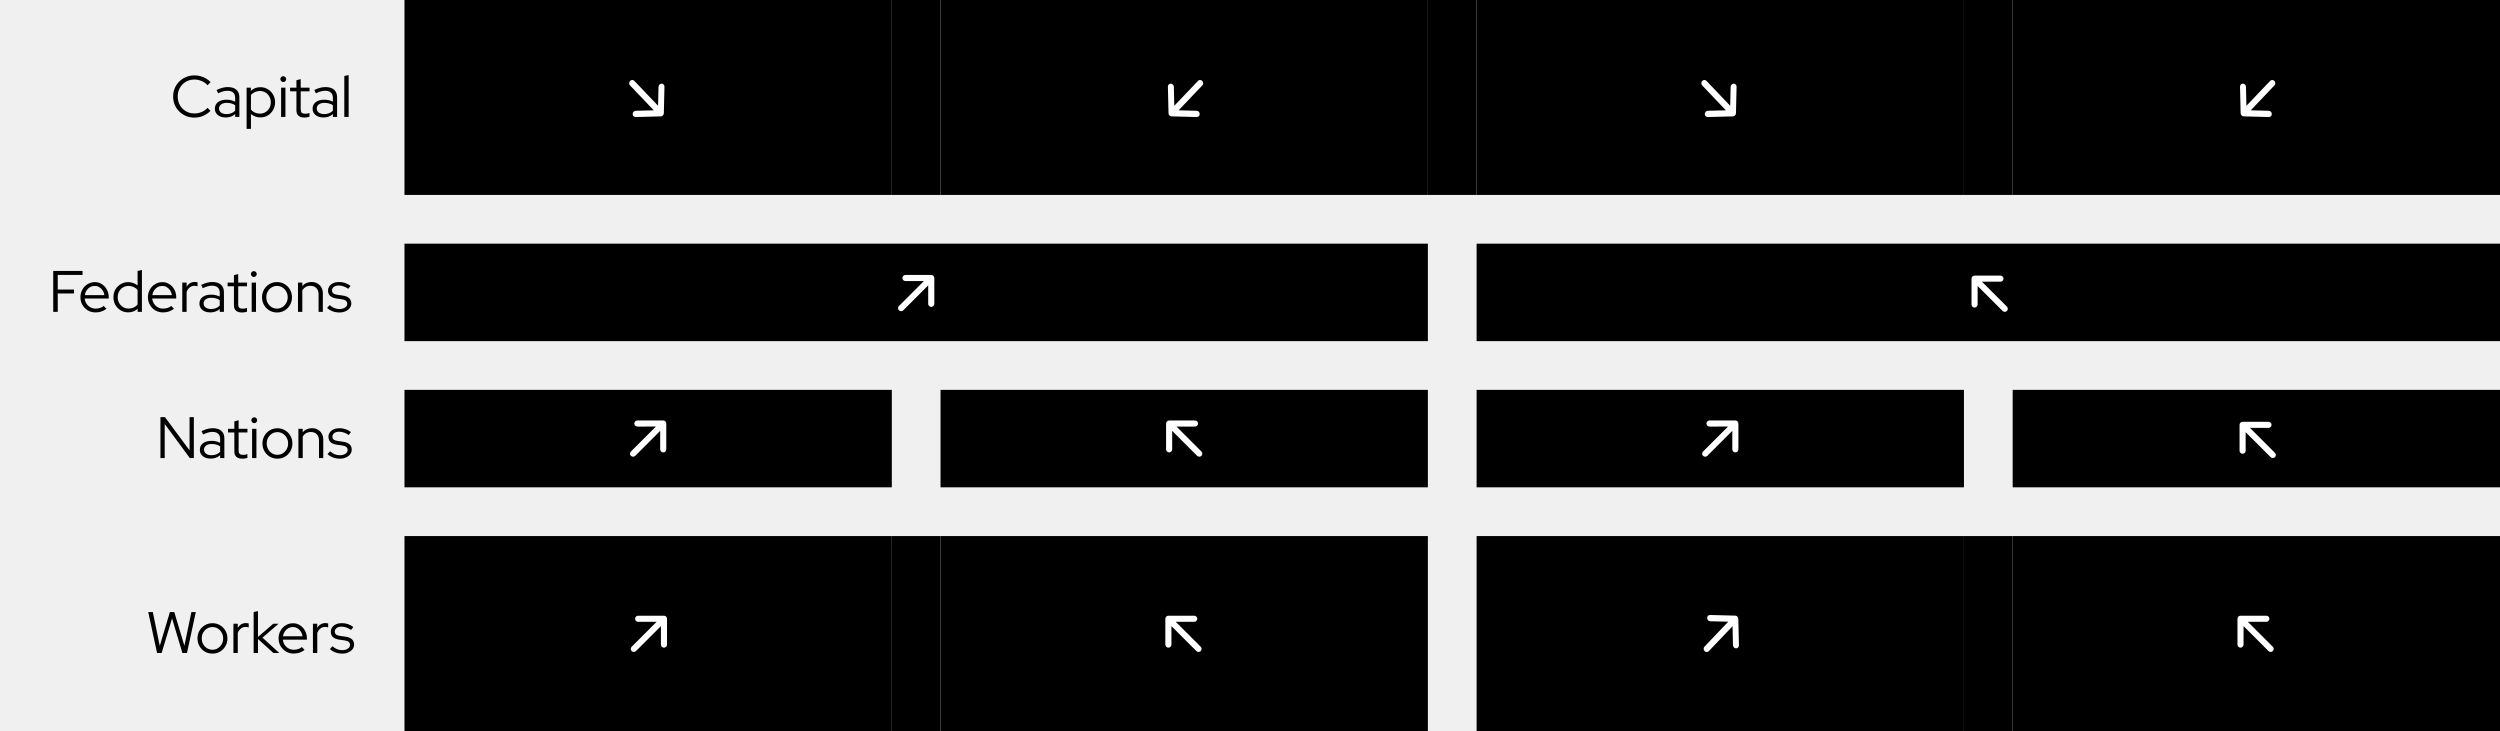
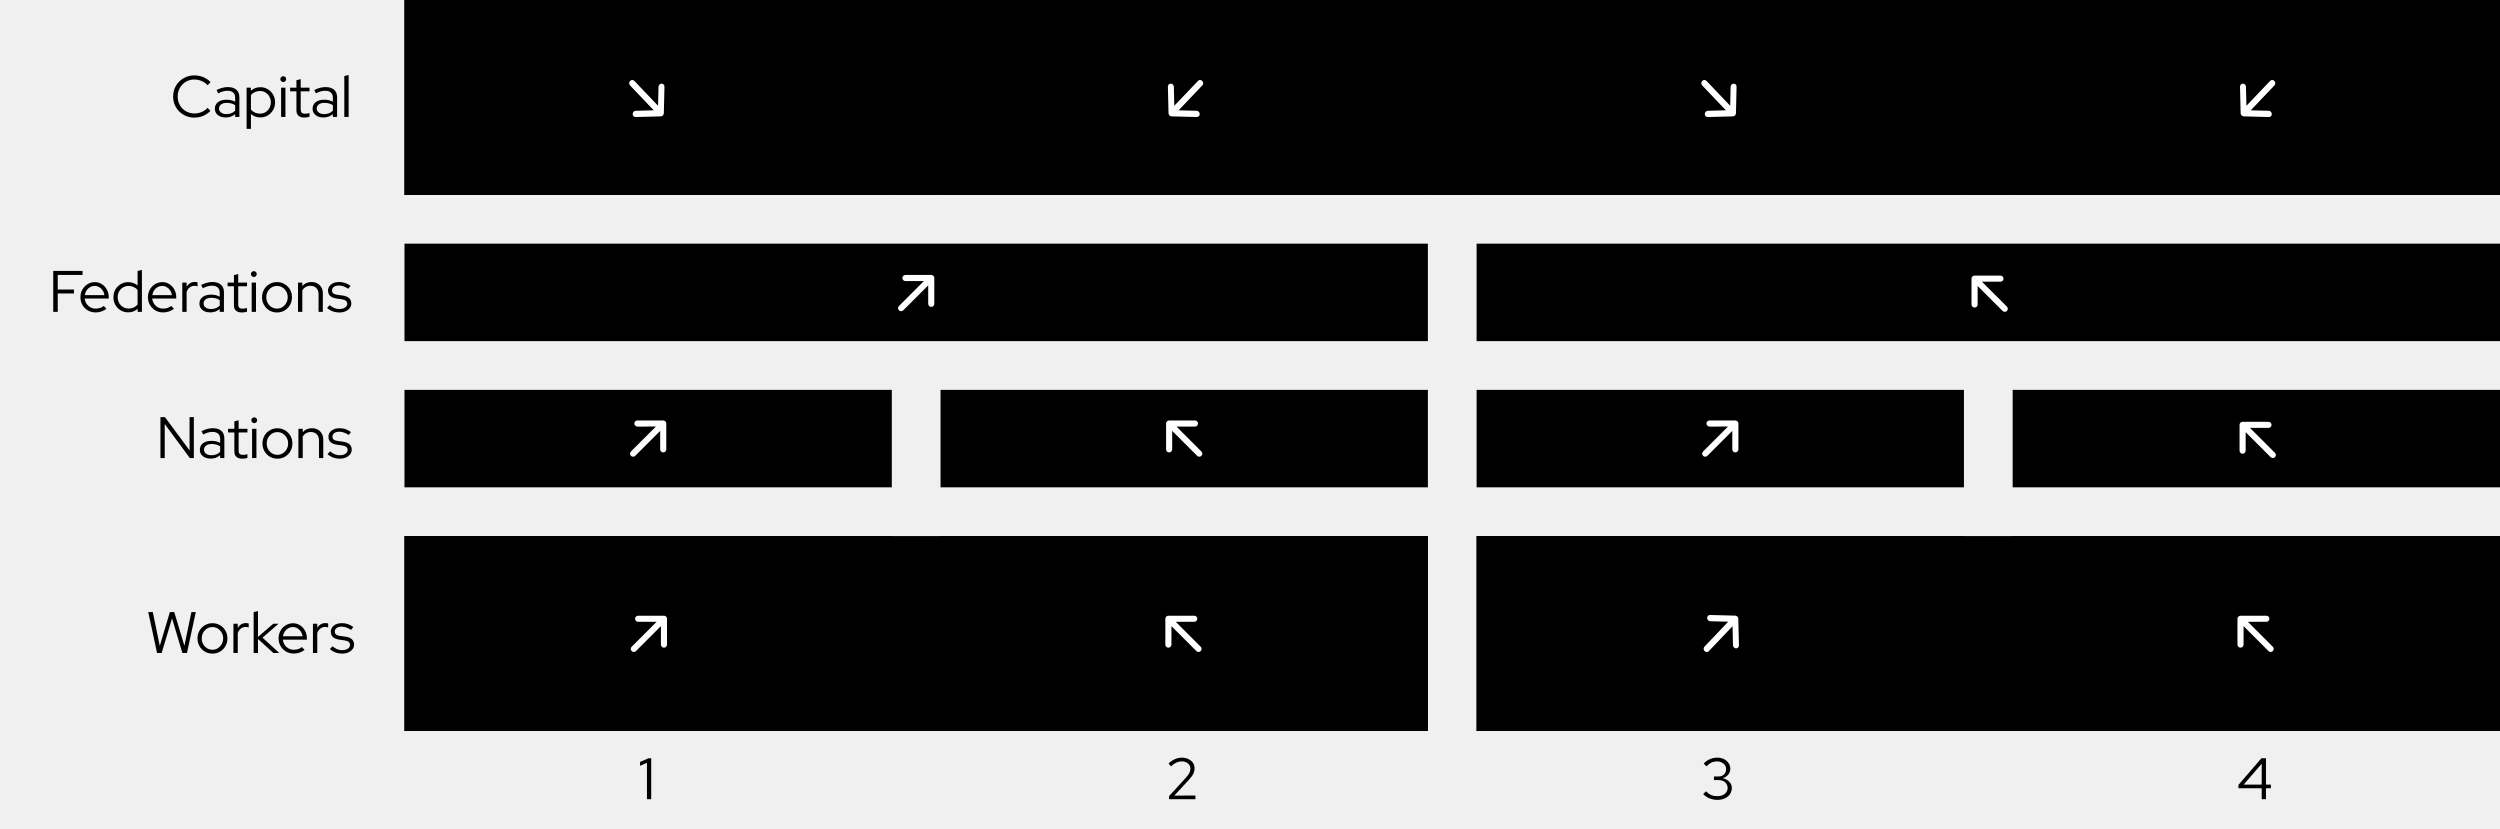
- <svg xmlns="http://www.w3.org/2000/svg" width="513" height="150" viewBox="0 0 513 150" fill="none">
+ <svg xmlns="http://www.w3.org/2000/svg" width="513" height="170" viewBox="0 0 513 170" fill="none">
  <path d="M39.884 24.132C39.276 24.132 38.708 24.024 38.18 23.808C37.652 23.584 37.188 23.276 36.788 22.884C36.388 22.484 36.076 22.024 35.852 21.504C35.636 20.976 35.528 20.408 35.528 19.8C35.528 19.192 35.636 18.628 35.852 18.108C36.076 17.58 36.388 17.12 36.788 16.728C37.188 16.328 37.652 16.02 38.18 15.804C38.708 15.58 39.276 15.468 39.884 15.468C40.324 15.468 40.744 15.524 41.144 15.636C41.552 15.74 41.928 15.896 42.272 16.104C42.624 16.304 42.936 16.552 43.208 16.848L42.596 17.496C42.268 17.12 41.864 16.832 41.384 16.632C40.904 16.424 40.404 16.32 39.884 16.32C39.396 16.32 38.944 16.408 38.528 16.584C38.112 16.76 37.748 17.008 37.436 17.328C37.132 17.64 36.892 18.008 36.716 18.432C36.548 18.848 36.464 19.304 36.464 19.8C36.464 20.288 36.548 20.744 36.716 21.168C36.892 21.592 37.136 21.964 37.448 22.284C37.76 22.596 38.124 22.84 38.54 23.016C38.964 23.192 39.42 23.28 39.908 23.28C40.428 23.28 40.924 23.18 41.396 22.98C41.868 22.772 42.264 22.488 42.584 22.128L43.184 22.752C42.904 23.04 42.588 23.288 42.236 23.496C41.892 23.704 41.52 23.864 41.12 23.976C40.72 24.08 40.308 24.132 39.884 24.132ZM46.312 24.108C45.872 24.108 45.484 24.032 45.148 23.88C44.82 23.728 44.56 23.516 44.368 23.244C44.184 22.972 44.092 22.656 44.092 22.296C44.092 21.728 44.308 21.28 44.74 20.952C45.172 20.624 45.756 20.46 46.492 20.46C47.14 20.46 47.728 20.596 48.256 20.868V20.076C48.256 19.596 48.12 19.236 47.848 18.996C47.576 18.748 47.18 18.624 46.66 18.624C46.364 18.624 46.064 18.668 45.76 18.756C45.464 18.836 45.136 18.968 44.776 19.152L44.44 18.468C44.872 18.26 45.272 18.108 45.64 18.012C46.008 17.916 46.376 17.868 46.744 17.868C47.504 17.868 48.088 18.048 48.496 18.408C48.912 18.768 49.12 19.284 49.12 19.956V24H48.256V23.412C47.984 23.644 47.684 23.82 47.356 23.94C47.036 24.052 46.688 24.108 46.312 24.108ZM44.944 22.272C44.944 22.608 45.084 22.884 45.364 23.1C45.652 23.308 46.02 23.412 46.468 23.412C46.828 23.412 47.156 23.356 47.452 23.244C47.748 23.132 48.016 22.956 48.256 22.716V21.588C48.008 21.42 47.744 21.3 47.464 21.228C47.184 21.148 46.868 21.108 46.516 21.108C46.036 21.108 45.652 21.216 45.364 21.432C45.084 21.64 44.944 21.92 44.944 22.272ZM50.604 26.448V17.988H51.48V18.636C52 18.14 52.648 17.892 53.424 17.892C53.992 17.892 54.504 18.032 54.96 18.312C55.416 18.584 55.776 18.952 56.04 19.416C56.312 19.88 56.448 20.404 56.448 20.988C56.448 21.572 56.312 22.1 56.04 22.572C55.776 23.036 55.416 23.408 54.96 23.688C54.504 23.96 53.988 24.096 53.412 24.096C53.06 24.096 52.72 24.036 52.392 23.916C52.064 23.796 51.764 23.624 51.492 23.4V26.448H50.604ZM53.34 23.316C53.764 23.316 54.144 23.216 54.48 23.016C54.816 22.808 55.08 22.532 55.272 22.188C55.472 21.836 55.572 21.44 55.572 21C55.572 20.56 55.472 20.164 55.272 19.812C55.08 19.46 54.816 19.184 54.48 18.984C54.144 18.776 53.764 18.672 53.34 18.672C52.964 18.672 52.612 18.748 52.284 18.9C51.964 19.044 51.7 19.248 51.492 19.512V22.488C51.7 22.744 51.968 22.948 52.296 23.1C52.624 23.244 52.972 23.316 53.34 23.316ZM57.682 24V17.988H58.57V24H57.682ZM58.126 16.836C57.966 16.836 57.826 16.776 57.706 16.656C57.586 16.536 57.526 16.396 57.526 16.236C57.526 16.068 57.586 15.928 57.706 15.816C57.826 15.696 57.966 15.636 58.126 15.636C58.294 15.636 58.434 15.696 58.546 15.816C58.666 15.928 58.726 16.068 58.726 16.236C58.726 16.396 58.666 16.536 58.546 16.656C58.434 16.776 58.294 16.836 58.126 16.836ZM62.448 24.12C61.928 24.12 61.528 23.996 61.248 23.748C60.968 23.5 60.828 23.14 60.828 22.668V18.744H59.532V17.988H60.828V16.464L61.704 16.236V17.988H63.516V18.744H61.704V22.44C61.704 22.76 61.776 22.992 61.92 23.136C62.064 23.272 62.3 23.34 62.628 23.34C62.796 23.34 62.944 23.328 63.072 23.304C63.208 23.28 63.352 23.24 63.504 23.184V23.964C63.352 24.02 63.18 24.06 62.988 24.084C62.804 24.108 62.624 24.12 62.448 24.12ZM66.363 24.108C65.923 24.108 65.535 24.032 65.199 23.88C64.871 23.728 64.611 23.516 64.419 23.244C64.235 22.972 64.143 22.656 64.143 22.296C64.143 21.728 64.359 21.28 64.791 20.952C65.223 20.624 65.807 20.46 66.543 20.46C67.191 20.46 67.779 20.596 68.307 20.868V20.076C68.307 19.596 68.171 19.236 67.899 18.996C67.627 18.748 67.231 18.624 66.711 18.624C66.415 18.624 66.115 18.668 65.811 18.756C65.515 18.836 65.187 18.968 64.827 19.152L64.491 18.468C64.923 18.26 65.323 18.108 65.691 18.012C66.059 17.916 66.427 17.868 66.795 17.868C67.555 17.868 68.139 18.048 68.547 18.408C68.963 18.768 69.171 19.284 69.171 19.956V24H68.307V23.412C68.035 23.644 67.735 23.82 67.407 23.94C67.087 24.052 66.739 24.108 66.363 24.108ZM64.995 22.272C64.995 22.608 65.135 22.884 65.415 23.1C65.703 23.308 66.071 23.412 66.519 23.412C66.879 23.412 67.207 23.356 67.503 23.244C67.799 23.132 68.067 22.956 68.307 22.716V21.588C68.059 21.42 67.795 21.3 67.515 21.228C67.235 21.148 66.919 21.108 66.567 21.108C66.087 21.108 65.703 21.216 65.415 21.432C65.135 21.64 64.995 21.92 64.995 22.272ZM70.654 24V15.6L71.542 15.396V24H70.654Z" fill="black" />
  <path d="M10.924 64V55.6H16.936V56.416H11.848V59.416H15.184V60.22H11.848V64H10.924ZM19.599 64.108C19.023 64.108 18.499 63.972 18.027 63.7C17.563 63.42 17.191 63.044 16.911 62.572C16.639 62.1 16.503 61.572 16.503 60.988C16.503 60.412 16.635 59.892 16.899 59.428C17.163 58.956 17.519 58.584 17.967 58.312C18.415 58.032 18.915 57.892 19.467 57.892C20.003 57.892 20.483 58.032 20.907 58.312C21.339 58.584 21.679 58.956 21.927 59.428C22.183 59.892 22.311 60.412 22.311 60.988V61.264H17.379C17.427 61.656 17.551 62.008 17.751 62.32C17.959 62.632 18.227 62.88 18.555 63.064C18.883 63.24 19.243 63.328 19.635 63.328C19.947 63.328 20.251 63.28 20.547 63.184C20.843 63.088 21.091 62.952 21.291 62.776L21.843 63.364C21.507 63.612 21.155 63.8 20.787 63.928C20.427 64.048 20.031 64.108 19.599 64.108ZM17.403 60.556H21.423C21.375 60.196 21.255 59.876 21.063 59.596C20.879 59.308 20.647 59.084 20.367 58.924C20.087 58.756 19.779 58.672 19.443 58.672C19.099 58.672 18.783 58.752 18.495 58.912C18.207 59.072 17.967 59.296 17.775 59.584C17.583 59.864 17.459 60.188 17.403 60.556ZM26.301 64.096C25.741 64.096 25.229 63.96 24.765 63.688C24.309 63.408 23.945 63.036 23.673 62.572C23.409 62.1 23.277 61.572 23.277 60.988C23.277 60.404 23.409 59.88 23.673 59.416C23.945 58.952 24.309 58.584 24.765 58.312C25.229 58.032 25.745 57.892 26.313 57.892C26.665 57.892 27.005 57.952 27.333 58.072C27.661 58.184 27.961 58.352 28.233 58.576V55.6L29.121 55.396V64H28.245V63.364C27.717 63.852 27.069 64.096 26.301 64.096ZM26.385 63.316C26.761 63.316 27.109 63.244 27.429 63.1C27.757 62.948 28.025 62.74 28.233 62.476V59.5C28.025 59.244 27.757 59.044 27.429 58.9C27.109 58.748 26.761 58.672 26.385 58.672C25.969 58.672 25.589 58.772 25.245 58.972C24.909 59.172 24.641 59.448 24.441 59.8C24.249 60.144 24.153 60.536 24.153 60.976C24.153 61.416 24.249 61.812 24.441 62.164C24.641 62.516 24.909 62.796 25.245 63.004C25.589 63.212 25.969 63.316 26.385 63.316ZM33.451 64.108C32.875 64.108 32.351 63.972 31.879 63.7C31.415 63.42 31.043 63.044 30.763 62.572C30.491 62.1 30.355 61.572 30.355 60.988C30.355 60.412 30.487 59.892 30.751 59.428C31.015 58.956 31.371 58.584 31.819 58.312C32.267 58.032 32.767 57.892 33.319 57.892C33.855 57.892 34.335 58.032 34.759 58.312C35.191 58.584 35.531 58.956 35.779 59.428C36.035 59.892 36.163 60.412 36.163 60.988V61.264H31.231C31.279 61.656 31.403 62.008 31.603 62.32C31.811 62.632 32.079 62.88 32.407 63.064C32.735 63.24 33.095 63.328 33.487 63.328C33.799 63.328 34.103 63.28 34.399 63.184C34.695 63.088 34.943 62.952 35.143 62.776L35.695 63.364C35.359 63.612 35.007 63.8 34.639 63.928C34.279 64.048 33.883 64.108 33.451 64.108ZM31.255 60.556H35.275C35.227 60.196 35.107 59.876 34.915 59.596C34.731 59.308 34.499 59.084 34.219 58.924C33.939 58.756 33.631 58.672 33.295 58.672C32.951 58.672 32.635 58.752 32.347 58.912C32.059 59.072 31.819 59.296 31.627 59.584C31.435 59.864 31.311 60.188 31.255 60.556ZM37.404 64V57.988H38.292V58.84C38.476 58.528 38.708 58.288 38.988 58.12C39.276 57.944 39.604 57.856 39.972 57.856C40.18 57.856 40.368 57.884 40.536 57.94V58.756C40.432 58.716 40.328 58.688 40.224 58.672C40.12 58.656 40.016 58.648 39.912 58.648C39.544 58.648 39.22 58.756 38.94 58.972C38.668 59.18 38.452 59.484 38.292 59.884V64H37.404ZM43.144 64.108C42.704 64.108 42.316 64.032 41.98 63.88C41.652 63.728 41.392 63.516 41.2 63.244C41.016 62.972 40.924 62.656 40.924 62.296C40.924 61.728 41.14 61.28 41.572 60.952C42.004 60.624 42.588 60.46 43.324 60.46C43.972 60.46 44.56 60.596 45.088 60.868V60.076C45.088 59.596 44.952 59.236 44.68 58.996C44.408 58.748 44.012 58.624 43.492 58.624C43.196 58.624 42.896 58.668 42.592 58.756C42.296 58.836 41.968 58.968 41.608 59.152L41.272 58.468C41.704 58.26 42.104 58.108 42.472 58.012C42.84 57.916 43.208 57.868 43.576 57.868C44.336 57.868 44.92 58.048 45.328 58.408C45.744 58.768 45.952 59.284 45.952 59.956V64H45.088V63.412C44.816 63.644 44.516 63.82 44.188 63.94C43.868 64.052 43.52 64.108 43.144 64.108ZM41.776 62.272C41.776 62.608 41.916 62.884 42.196 63.1C42.484 63.308 42.852 63.412 43.3 63.412C43.66 63.412 43.988 63.356 44.284 63.244C44.58 63.132 44.848 62.956 45.088 62.716V61.588C44.84 61.42 44.576 61.3 44.296 61.228C44.016 61.148 43.7 61.108 43.348 61.108C42.868 61.108 42.484 61.216 42.196 61.432C41.916 61.64 41.776 61.92 41.776 62.272ZM49.624 64.12C49.104 64.12 48.704 63.996 48.424 63.748C48.144 63.5 48.004 63.14 48.004 62.668V58.744H46.708V57.988H48.004V56.464L48.88 56.236V57.988H50.692V58.744H48.88V62.44C48.88 62.76 48.952 62.992 49.096 63.136C49.24 63.272 49.476 63.34 49.804 63.34C49.972 63.34 50.12 63.328 50.248 63.304C50.384 63.28 50.528 63.24 50.68 63.184V63.964C50.528 64.02 50.356 64.06 50.164 64.084C49.98 64.108 49.8 64.12 49.624 64.12ZM51.643 64V57.988H52.531V64H51.643ZM52.087 56.836C51.927 56.836 51.787 56.776 51.667 56.656C51.547 56.536 51.487 56.396 51.487 56.236C51.487 56.068 51.547 55.928 51.667 55.816C51.787 55.696 51.927 55.636 52.087 55.636C52.255 55.636 52.395 55.696 52.507 55.816C52.627 55.928 52.687 56.068 52.687 56.236C52.687 56.396 52.627 56.536 52.507 56.656C52.395 56.776 52.255 56.836 52.087 56.836ZM56.841 64.12C56.273 64.12 55.753 63.984 55.281 63.712C54.817 63.432 54.449 63.056 54.177 62.584C53.905 62.112 53.769 61.584 53.769 61C53.769 60.416 53.905 59.888 54.177 59.416C54.449 58.944 54.817 58.572 55.281 58.3C55.753 58.02 56.273 57.88 56.841 57.88C57.417 57.88 57.937 58.02 58.401 58.3C58.865 58.572 59.233 58.944 59.505 59.416C59.777 59.888 59.913 60.416 59.913 61C59.913 61.584 59.777 62.112 59.505 62.584C59.233 63.056 58.865 63.432 58.401 63.712C57.937 63.984 57.417 64.12 56.841 64.12ZM56.841 63.328C57.249 63.328 57.617 63.224 57.945 63.016C58.281 62.808 58.545 62.528 58.737 62.176C58.937 61.824 59.037 61.432 59.037 61C59.037 60.56 58.937 60.168 58.737 59.824C58.545 59.472 58.281 59.192 57.945 58.984C57.617 58.776 57.249 58.672 56.841 58.672C56.433 58.672 56.061 58.776 55.725 58.984C55.397 59.192 55.133 59.472 54.933 59.824C54.741 60.168 54.645 60.56 54.645 61C54.645 61.432 54.741 61.824 54.933 62.176C55.133 62.528 55.397 62.808 55.725 63.016C56.061 63.224 56.433 63.328 56.841 63.328ZM61.147 64V57.988H62.035V58.696C62.507 58.144 63.139 57.868 63.931 57.868C64.387 57.868 64.787 57.968 65.131 58.168C65.483 58.36 65.755 58.632 65.947 58.984C66.147 59.328 66.247 59.732 66.247 60.196V64H65.371V60.376C65.371 59.84 65.219 59.42 64.915 59.116C64.619 58.804 64.211 58.648 63.691 58.648C63.331 58.648 63.011 58.728 62.731 58.888C62.451 59.048 62.219 59.276 62.035 59.572V64H61.147ZM69.653 64.12C69.157 64.12 68.689 64.04 68.249 63.88C67.817 63.712 67.441 63.48 67.121 63.184L67.661 62.608C67.941 62.864 68.249 63.064 68.585 63.208C68.921 63.344 69.265 63.412 69.617 63.412C70.097 63.412 70.489 63.312 70.793 63.112C71.097 62.912 71.249 62.652 71.249 62.332C71.249 62.068 71.157 61.864 70.973 61.72C70.797 61.568 70.517 61.464 70.133 61.408L69.089 61.264C68.489 61.176 68.041 60.996 67.745 60.724C67.457 60.452 67.313 60.084 67.313 59.62C67.313 59.284 67.409 58.984 67.601 58.72C67.793 58.456 68.057 58.248 68.393 58.096C68.737 57.944 69.129 57.868 69.569 57.868C70.009 57.868 70.421 57.932 70.805 58.06C71.189 58.188 71.565 58.388 71.933 58.66L71.465 59.26C71.129 59.028 70.801 58.86 70.481 58.756C70.169 58.644 69.849 58.588 69.521 58.588C69.105 58.588 68.769 58.68 68.513 58.864C68.257 59.048 68.129 59.288 68.129 59.584C68.129 59.856 68.217 60.064 68.393 60.208C68.569 60.344 68.853 60.44 69.245 60.496L70.289 60.64C70.889 60.72 71.337 60.896 71.633 61.168C71.937 61.44 72.089 61.812 72.089 62.284C72.089 62.628 71.981 62.94 71.765 63.22C71.549 63.5 71.257 63.72 70.889 63.88C70.529 64.04 70.117 64.12 69.653 64.12Z" fill="black" />
  <path d="M32.924 94V85.6H33.848L38.9 92.416V85.6H39.776V94H38.96L33.8 87.004V94H32.924ZM43.23 94.108C42.79 94.108 42.402 94.032 42.066 93.88C41.738 93.728 41.478 93.516 41.286 93.244C41.102 92.972 41.01 92.656 41.01 92.296C41.01 91.728 41.226 91.28 41.658 90.952C42.09 90.624 42.674 90.46 43.41 90.46C44.058 90.46 44.646 90.596 45.174 90.868V90.076C45.174 89.596 45.038 89.236 44.766 88.996C44.494 88.748 44.098 88.624 43.578 88.624C43.282 88.624 42.982 88.668 42.678 88.756C42.382 88.836 42.054 88.968 41.694 89.152L41.358 88.468C41.79 88.26 42.19 88.108 42.558 88.012C42.926 87.916 43.294 87.868 43.662 87.868C44.422 87.868 45.006 88.048 45.414 88.408C45.83 88.768 46.038 89.284 46.038 89.956V94H45.174V93.412C44.902 93.644 44.602 93.82 44.274 93.94C43.954 94.052 43.606 94.108 43.23 94.108ZM41.862 92.272C41.862 92.608 42.002 92.884 42.282 93.1C42.57 93.308 42.938 93.412 43.386 93.412C43.746 93.412 44.074 93.356 44.37 93.244C44.666 93.132 44.934 92.956 45.174 92.716V91.588C44.926 91.42 44.662 91.3 44.382 91.228C44.102 91.148 43.786 91.108 43.434 91.108C42.954 91.108 42.57 91.216 42.282 91.432C42.002 91.64 41.862 91.92 41.862 92.272ZM49.71 94.12C49.19 94.12 48.79 93.996 48.51 93.748C48.23 93.5 48.09 93.14 48.09 92.668V88.744H46.794V87.988H48.09V86.464L48.966 86.236V87.988H50.778V88.744H48.966V92.44C48.966 92.76 49.038 92.992 49.182 93.136C49.326 93.272 49.562 93.34 49.89 93.34C50.058 93.34 50.206 93.328 50.334 93.304C50.47 93.28 50.614 93.24 50.766 93.184V93.964C50.614 94.02 50.442 94.06 50.25 94.084C50.066 94.108 49.886 94.12 49.71 94.12ZM51.729 94V87.988H52.617V94H51.729ZM52.173 86.836C52.013 86.836 51.873 86.776 51.753 86.656C51.633 86.536 51.573 86.396 51.573 86.236C51.573 86.068 51.633 85.928 51.753 85.816C51.873 85.696 52.013 85.636 52.173 85.636C52.341 85.636 52.481 85.696 52.593 85.816C52.713 85.928 52.773 86.068 52.773 86.236C52.773 86.396 52.713 86.536 52.593 86.656C52.481 86.776 52.341 86.836 52.173 86.836ZM56.927 94.12C56.359 94.12 55.839 93.984 55.367 93.712C54.903 93.432 54.535 93.056 54.263 92.584C53.991 92.112 53.855 91.584 53.855 91C53.855 90.416 53.991 89.888 54.263 89.416C54.535 88.944 54.903 88.572 55.367 88.3C55.839 88.02 56.359 87.88 56.927 87.88C57.503 87.88 58.023 88.02 58.487 88.3C58.951 88.572 59.319 88.944 59.591 89.416C59.863 89.888 59.999 90.416 59.999 91C59.999 91.584 59.863 92.112 59.591 92.584C59.319 93.056 58.951 93.432 58.487 93.712C58.023 93.984 57.503 94.12 56.927 94.12ZM56.927 93.328C57.335 93.328 57.703 93.224 58.031 93.016C58.367 92.808 58.631 92.528 58.823 92.176C59.023 91.824 59.123 91.432 59.123 91C59.123 90.56 59.023 90.168 58.823 89.824C58.631 89.472 58.367 89.192 58.031 88.984C57.703 88.776 57.335 88.672 56.927 88.672C56.519 88.672 56.147 88.776 55.811 88.984C55.483 89.192 55.219 89.472 55.019 89.824C54.827 90.168 54.731 90.56 54.731 91C54.731 91.432 54.827 91.824 55.019 92.176C55.219 92.528 55.483 92.808 55.811 93.016C56.147 93.224 56.519 93.328 56.927 93.328ZM61.233 94V87.988H62.121V88.696C62.593 88.144 63.225 87.868 64.017 87.868C64.473 87.868 64.873 87.968 65.217 88.168C65.569 88.36 65.841 88.632 66.033 88.984C66.233 89.328 66.333 89.732 66.333 90.196V94H65.457V90.376C65.457 89.84 65.305 89.42 65.001 89.116C64.705 88.804 64.297 88.648 63.777 88.648C63.417 88.648 63.097 88.728 62.817 88.888C62.537 89.048 62.305 89.276 62.121 89.572V94H61.233ZM69.739 94.12C69.243 94.12 68.775 94.04 68.335 93.88C67.903 93.712 67.526 93.48 67.207 93.184L67.746 92.608C68.026 92.864 68.335 93.064 68.671 93.208C69.007 93.344 69.35 93.412 69.703 93.412C70.183 93.412 70.575 93.312 70.879 93.112C71.183 92.912 71.335 92.652 71.335 92.332C71.335 92.068 71.243 91.864 71.058 91.72C70.882 91.568 70.603 91.464 70.219 91.408L69.174 91.264C68.575 91.176 68.126 90.996 67.831 90.724C67.543 90.452 67.398 90.084 67.398 89.62C67.398 89.284 67.495 88.984 67.686 88.72C67.879 88.456 68.142 88.248 68.478 88.096C68.823 87.944 69.215 87.868 69.654 87.868C70.094 87.868 70.507 87.932 70.891 88.06C71.275 88.188 71.65 88.388 72.019 88.66L71.55 89.26C71.215 89.028 70.886 88.86 70.567 88.756C70.254 88.644 69.934 88.588 69.606 88.588C69.191 88.588 68.855 88.68 68.599 88.864C68.343 89.048 68.215 89.288 68.215 89.584C68.215 89.856 68.302 90.064 68.478 90.208C68.654 90.344 68.939 90.44 69.331 90.496L70.374 90.64C70.975 90.72 71.422 90.896 71.719 91.168C72.022 91.44 72.174 91.812 72.174 92.284C72.174 92.628 72.067 92.94 71.85 93.22C71.635 93.5 71.343 93.72 70.975 93.88C70.615 94.04 70.203 94.12 69.739 94.12Z" fill="black" />
  <path d="M32.232 134L30.42 125.6H31.356L32.784 132.536L34.86 125.6H35.76L37.836 132.512L39.276 125.6H40.176L38.364 134H37.428L35.304 126.884L33.168 134H32.232ZM43.595 134.12C43.027 134.12 42.507 133.984 42.035 133.712C41.571 133.432 41.203 133.056 40.931 132.584C40.659 132.112 40.523 131.584 40.523 131C40.523 130.416 40.659 129.888 40.931 129.416C41.203 128.944 41.571 128.572 42.035 128.3C42.507 128.02 43.027 127.88 43.595 127.88C44.171 127.88 44.691 128.02 45.155 128.3C45.619 128.572 45.987 128.944 46.259 129.416C46.531 129.888 46.667 130.416 46.667 131C46.667 131.584 46.531 132.112 46.259 132.584C45.987 133.056 45.619 133.432 45.155 133.712C44.691 133.984 44.171 134.12 43.595 134.12ZM43.595 133.328C44.003 133.328 44.371 133.224 44.699 133.016C45.035 132.808 45.299 132.528 45.491 132.176C45.691 131.824 45.791 131.432 45.791 131C45.791 130.56 45.691 130.168 45.491 129.824C45.299 129.472 45.035 129.192 44.699 128.984C44.371 128.776 44.003 128.672 43.595 128.672C43.187 128.672 42.815 128.776 42.479 128.984C42.151 129.192 41.887 129.472 41.687 129.824C41.495 130.168 41.399 130.56 41.399 131C41.399 131.432 41.495 131.824 41.687 132.176C41.887 132.528 42.151 132.808 42.479 133.016C42.815 133.224 43.187 133.328 43.595 133.328ZM47.901 134V127.988H48.788V128.84C48.972 128.528 49.205 128.288 49.484 128.12C49.773 127.944 50.1 127.856 50.468 127.856C50.676 127.856 50.864 127.884 51.032 127.94V128.756C50.928 128.716 50.825 128.688 50.721 128.672C50.617 128.656 50.513 128.648 50.408 128.648C50.041 128.648 49.717 128.756 49.437 128.972C49.164 129.18 48.949 129.484 48.788 129.884V134H47.901ZM52.049 134V125.6L52.937 125.396V130.7L56.081 127.988H57.161L53.861 130.844L57.317 134H56.105L52.937 131.12V134H52.049ZM60.26 134.108C59.684 134.108 59.16 133.972 58.688 133.7C58.224 133.42 57.852 133.044 57.572 132.572C57.3 132.1 57.164 131.572 57.164 130.988C57.164 130.412 57.296 129.892 57.56 129.428C57.824 128.956 58.18 128.584 58.628 128.312C59.076 128.032 59.576 127.892 60.128 127.892C60.664 127.892 61.144 128.032 61.568 128.312C62 128.584 62.34 128.956 62.588 129.428C62.844 129.892 62.972 130.412 62.972 130.988V131.264H58.04C58.088 131.656 58.212 132.008 58.412 132.32C58.62 132.632 58.888 132.88 59.216 133.064C59.544 133.24 59.904 133.328 60.296 133.328C60.608 133.328 60.912 133.28 61.208 133.184C61.504 133.088 61.752 132.952 61.952 132.776L62.504 133.364C62.168 133.612 61.816 133.8 61.448 133.928C61.088 134.048 60.692 134.108 60.26 134.108ZM58.064 130.556H62.084C62.036 130.196 61.916 129.876 61.724 129.596C61.54 129.308 61.308 129.084 61.028 128.924C60.748 128.756 60.44 128.672 60.104 128.672C59.76 128.672 59.444 128.752 59.156 128.912C58.868 129.072 58.628 129.296 58.436 129.584C58.244 129.864 58.12 130.188 58.064 130.556ZM64.213 134V127.988H65.101V128.84C65.285 128.528 65.517 128.288 65.797 128.12C66.085 127.944 66.413 127.856 66.781 127.856C66.989 127.856 67.177 127.884 67.345 127.94V128.756C67.241 128.716 67.137 128.688 67.033 128.672C66.929 128.656 66.825 128.648 66.721 128.648C66.353 128.648 66.029 128.756 65.749 128.972C65.477 129.18 65.261 129.484 65.101 129.884V134H64.213ZM70.223 134.12C69.727 134.12 69.259 134.04 68.819 133.88C68.387 133.712 68.011 133.48 67.691 133.184L68.231 132.608C68.511 132.864 68.819 133.064 69.155 133.208C69.491 133.344 69.835 133.412 70.187 133.412C70.667 133.412 71.059 133.312 71.363 133.112C71.667 132.912 71.819 132.652 71.819 132.332C71.819 132.068 71.727 131.864 71.543 131.72C71.367 131.568 71.087 131.464 70.703 131.408L69.659 131.264C69.059 131.176 68.611 130.996 68.315 130.724C68.027 130.452 67.883 130.084 67.883 129.62C67.883 129.284 67.979 128.984 68.171 128.72C68.363 128.456 68.627 128.248 68.963 128.096C69.307 127.944 69.699 127.868 70.139 127.868C70.579 127.868 70.991 127.932 71.375 128.06C71.759 128.188 72.135 128.388 72.503 128.66L72.035 129.26C71.699 129.028 71.371 128.86 71.051 128.756C70.739 128.644 70.419 128.588 70.091 128.588C69.675 128.588 69.339 128.68 69.083 128.864C68.827 129.048 68.699 129.288 68.699 129.584C68.699 129.856 68.787 130.064 68.963 130.208C69.139 130.344 69.423 130.44 69.815 130.496L70.859 130.64C71.459 130.72 71.907 130.896 72.203 131.168C72.507 131.44 72.659 131.812 72.659 132.284C72.659 132.628 72.551 132.94 72.335 133.22C72.119 133.5 71.827 133.72 71.459 133.88C71.099 134.04 70.687 134.12 70.223 134.12Z" fill="black" />
+   <rect x="83" width="430" height="40" fill="black" />
+   <rect x="83" y="110" width="210" height="40" fill="black" />
+   <rect x="303" y="110" width="210" height="40" fill="black" />
  <rect x="83" width="100" height="40" fill="black" />
-   <g clip-path="url(#clip0_277_201)">
+   <g clip-path="url(#clip0_289_270)">
    <path fill-rule="evenodd" clip-rule="evenodd" d="M129.297 16.611C129.18 16.734 129.111 16.899 129.108 17.069C129.104 17.239 129.164 17.4 129.276 17.517L134.152 22.637L130.448 22.731C130.368 22.733 130.288 22.752 130.213 22.786C130.138 22.82 130.07 22.869 130.012 22.93C129.954 22.991 129.907 23.063 129.874 23.142C129.842 23.22 129.824 23.304 129.822 23.388C129.82 23.473 129.834 23.556 129.863 23.633C129.892 23.71 129.935 23.779 129.991 23.837C130.046 23.895 130.112 23.941 130.186 23.971C130.259 24.002 130.338 24.016 130.418 24.014L135.595 23.882C135.676 23.88 135.755 23.861 135.83 23.827C135.905 23.793 135.974 23.744 136.032 23.683C136.09 23.622 136.137 23.55 136.169 23.471C136.202 23.393 136.219 23.309 136.221 23.225L136.347 17.789C136.351 17.619 136.291 17.457 136.179 17.34C136.067 17.222 135.913 17.159 135.751 17.163C135.589 17.167 135.432 17.239 135.315 17.362C135.198 17.485 135.13 17.65 135.126 17.82L135.036 21.709L130.16 16.589C130.048 16.472 129.894 16.408 129.733 16.412C129.571 16.416 129.414 16.488 129.297 16.611Z" fill="white" />
  </g>
  <rect x="183" width="10" height="40" fill="black" />
  <rect x="193" width="100" height="40" fill="black" />
-   <g clip-path="url(#clip1_277_201)">
+   <g clip-path="url(#clip1_289_270)">
    <path fill-rule="evenodd" clip-rule="evenodd" d="M246.703 16.611C246.586 16.488 246.429 16.416 246.268 16.412C246.106 16.408 245.952 16.472 245.841 16.589L240.964 21.709L240.875 17.82C240.873 17.736 240.855 17.652 240.822 17.573C240.79 17.494 240.743 17.423 240.685 17.362C240.627 17.301 240.559 17.252 240.484 17.218C240.409 17.183 240.329 17.165 240.249 17.163C240.169 17.161 240.09 17.175 240.016 17.206C239.943 17.236 239.877 17.281 239.821 17.34C239.766 17.398 239.723 17.467 239.694 17.544C239.665 17.621 239.651 17.704 239.653 17.788L239.779 23.224C239.781 23.309 239.799 23.392 239.831 23.471C239.864 23.55 239.91 23.622 239.968 23.683C240.026 23.744 240.095 23.793 240.17 23.827C240.245 23.861 240.325 23.88 240.405 23.881L245.582 24.014C245.744 24.018 245.898 23.955 246.01 23.837C246.121 23.72 246.182 23.558 246.178 23.388C246.174 23.218 246.106 23.053 245.988 22.93C245.871 22.807 245.714 22.735 245.552 22.731L241.848 22.637L246.724 17.517C246.836 17.4 246.897 17.238 246.893 17.069C246.889 16.899 246.821 16.734 246.703 16.611Z" fill="white" />
  </g>
  <rect x="293" width="10" height="40" fill="black" />
  <rect x="303" width="100" height="40" fill="black" />
-   <g clip-path="url(#clip2_277_201)">
+   <g clip-path="url(#clip2_289_270)">
    <path fill-rule="evenodd" clip-rule="evenodd" d="M349.296 16.611C349.179 16.734 349.11 16.899 349.107 17.069C349.103 17.239 349.163 17.4 349.275 17.517L354.151 22.637L350.447 22.731C350.367 22.733 350.287 22.752 350.212 22.786C350.137 22.82 350.069 22.869 350.011 22.93C349.953 22.991 349.906 23.063 349.873 23.142C349.841 23.22 349.823 23.304 349.821 23.388C349.819 23.473 349.833 23.556 349.862 23.633C349.891 23.71 349.934 23.779 349.99 23.837C350.045 23.895 350.111 23.941 350.185 23.971C350.258 24.002 350.337 24.016 350.417 24.014L355.594 23.882C355.675 23.88 355.754 23.861 355.829 23.827C355.904 23.793 355.973 23.744 356.031 23.683C356.089 23.622 356.136 23.55 356.168 23.471C356.201 23.393 356.218 23.309 356.22 23.225L356.346 17.789C356.35 17.619 356.29 17.457 356.178 17.34C356.066 17.222 355.912 17.159 355.75 17.163C355.588 17.167 355.431 17.239 355.314 17.362C355.197 17.485 355.129 17.65 355.125 17.82L355.035 21.709L350.159 16.589C350.047 16.472 349.893 16.408 349.732 16.412C349.57 16.416 349.413 16.488 349.296 16.611Z" fill="white" />
  </g>
  <rect x="403" width="10" height="40" fill="black" />
  <rect x="413" width="100" height="40" fill="black" />
-   <g clip-path="url(#clip3_277_201)">
+   <g clip-path="url(#clip3_289_270)">
    <path fill-rule="evenodd" clip-rule="evenodd" d="M466.703 16.611C466.586 16.488 466.429 16.416 466.268 16.412C466.106 16.408 465.952 16.472 465.841 16.589L460.964 21.709L460.875 17.82C460.873 17.736 460.855 17.652 460.822 17.573C460.79 17.494 460.743 17.423 460.685 17.362C460.627 17.301 460.559 17.252 460.484 17.218C460.409 17.183 460.329 17.165 460.249 17.163C460.169 17.161 460.09 17.175 460.016 17.206C459.943 17.236 459.877 17.281 459.821 17.34C459.766 17.398 459.723 17.467 459.694 17.544C459.665 17.621 459.651 17.704 459.653 17.788L459.779 23.224C459.781 23.309 459.799 23.392 459.831 23.471C459.864 23.55 459.91 23.622 459.968 23.683C460.026 23.744 460.095 23.793 460.17 23.827C460.245 23.861 460.325 23.88 460.405 23.881L465.582 24.014C465.744 24.018 465.898 23.955 466.01 23.837C466.121 23.72 466.182 23.558 466.178 23.388C466.174 23.218 466.106 23.053 465.988 22.93C465.871 22.807 465.714 22.735 465.552 22.731L461.848 22.637L466.724 17.517C466.836 17.4 466.897 17.238 466.893 17.069C466.889 16.899 466.821 16.734 466.703 16.611Z" fill="white" />
  </g>
  <rect x="83" y="50" width="210" height="20" fill="black" />
-   <path fill-rule="evenodd" clip-rule="evenodd" d="M184.465 63.678C184.582 63.795 184.741 63.861 184.907 63.861C185.072 63.861 185.231 63.795 185.349 63.678L190.469 58.557L190.468 62.352C190.468 62.434 190.484 62.516 190.516 62.591C190.547 62.667 190.593 62.736 190.651 62.794C190.709 62.852 190.778 62.899 190.854 62.93C190.93 62.962 191.012 62.978 191.094 62.978C191.176 62.978 191.257 62.962 191.333 62.93C191.409 62.899 191.478 62.852 191.536 62.794C191.594 62.736 191.641 62.667 191.672 62.591C191.703 62.516 191.72 62.434 191.72 62.352L191.72 57.049C191.72 56.966 191.704 56.885 191.672 56.809C191.641 56.733 191.595 56.664 191.537 56.606C191.478 56.548 191.409 56.502 191.333 56.47C191.257 56.439 191.176 56.423 191.094 56.423L185.791 56.423C185.625 56.423 185.465 56.489 185.348 56.606C185.231 56.724 185.165 56.883 185.165 57.049C185.165 57.215 185.231 57.374 185.348 57.491C185.465 57.608 185.625 57.674 185.791 57.674L189.585 57.673L184.465 62.794C184.347 62.911 184.282 63.07 184.282 63.236C184.282 63.401 184.347 63.56 184.465 63.678Z" fill="white" />
+   <g clip-path="url(#clip4_289_270)">
+     <path fill-rule="evenodd" clip-rule="evenodd" d="M184.465 63.678C184.582 63.795 184.741 63.861 184.907 63.861C185.072 63.861 185.231 63.795 185.349 63.678L190.469 58.557L190.468 62.352C190.468 62.434 190.484 62.516 190.516 62.591C190.547 62.667 190.593 62.736 190.651 62.794C190.709 62.852 190.778 62.899 190.854 62.93C190.93 62.962 191.012 62.978 191.094 62.978C191.176 62.978 191.257 62.962 191.333 62.93C191.409 62.899 191.478 62.852 191.536 62.794C191.594 62.736 191.641 62.667 191.672 62.591C191.703 62.516 191.72 62.434 191.72 62.352L191.72 57.049C191.72 56.966 191.704 56.885 191.672 56.809C191.641 56.733 191.595 56.664 191.537 56.606C191.478 56.548 191.409 56.502 191.333 56.47C191.257 56.439 191.176 56.423 191.094 56.423L185.791 56.423C185.625 56.423 185.465 56.489 185.348 56.606C185.231 56.724 185.165 56.883 185.165 57.049C185.165 57.215 185.231 57.374 185.348 57.491C185.465 57.608 185.625 57.674 185.791 57.674L189.585 57.673L184.465 62.794C184.347 62.911 184.282 63.07 184.282 63.236C184.282 63.401 184.347 63.56 184.465 63.678Z" fill="white" />
+   </g>
  <rect x="303" y="50" width="210" height="20" fill="black" />
-   <g clip-path="url(#clip4_277_201)">
-     <path fill-rule="evenodd" clip-rule="evenodd" d="M411.82 63.808C411.937 63.691 412.003 63.532 412.003 63.366C412.003 63.2 411.937 63.041 411.82 62.924L406.694 57.804L410.493 57.804C410.575 57.804 410.657 57.788 410.733 57.757C410.809 57.725 410.878 57.679 410.936 57.621C410.994 57.563 411.04 57.494 411.072 57.418C411.103 57.342 411.119 57.261 411.119 57.179C411.119 57.096 411.103 57.015 411.072 56.939C411.04 56.863 410.994 56.794 410.936 56.736C410.878 56.678 410.809 56.632 410.733 56.6C410.657 56.569 410.575 56.553 410.493 56.553H405.183C405.101 56.553 405.02 56.569 404.944 56.6C404.868 56.632 404.798 56.678 404.74 56.736C404.682 56.794 404.636 56.863 404.604 56.939C404.573 57.015 404.557 57.096 404.557 57.179V62.482C404.557 62.648 404.623 62.807 404.74 62.925C404.858 63.042 405.017 63.108 405.183 63.108C405.35 63.108 405.509 63.042 405.626 62.925C405.744 62.807 405.81 62.648 405.81 62.482L405.809 58.687L410.935 63.808C411.053 63.925 411.212 63.991 411.378 63.991C411.544 63.991 411.703 63.925 411.82 63.808Z" fill="white" />
+   <g clip-path="url(#clip5_289_270)">
+     <path fill-rule="evenodd" clip-rule="evenodd" d="M411.82 63.808C411.937 63.691 412.003 63.532 412.003 63.366C412.003 63.2 411.937 63.041 411.82 62.924L406.694 57.804L410.493 57.804C410.575 57.804 410.657 57.788 410.733 57.757C410.809 57.725 410.878 57.679 410.936 57.621C410.994 57.563 411.04 57.494 411.072 57.418C411.103 57.342 411.119 57.261 411.119 57.179C411.119 57.096 411.103 57.015 411.072 56.939C411.04 56.863 410.994 56.794 410.936 56.736C410.878 56.678 410.809 56.632 410.733 56.6C410.657 56.569 410.575 56.553 410.493 56.553L405.183 56.553C405.101 56.553 405.02 56.569 404.944 56.6C404.868 56.632 404.798 56.678 404.74 56.736C404.682 56.794 404.636 56.863 404.604 56.939C404.573 57.015 404.557 57.096 404.557 57.179L404.557 62.482C404.557 62.648 404.623 62.807 404.74 62.925C404.858 63.042 405.017 63.108 405.183 63.108C405.35 63.108 405.509 63.042 405.626 62.925C405.744 62.807 405.81 62.648 405.81 62.482L405.809 58.687L410.935 63.808C411.053 63.925 411.212 63.991 411.378 63.991C411.544 63.991 411.703 63.925 411.82 63.808Z" fill="white" />
  </g>
  <rect x="83" y="80" width="100" height="20" fill="black" />
  <path fill-rule="evenodd" clip-rule="evenodd" d="M129.465 93.536C129.582 93.653 129.741 93.719 129.907 93.719C130.072 93.719 130.231 93.653 130.349 93.536L135.469 88.415L135.468 92.21C135.468 92.292 135.484 92.373 135.516 92.449C135.547 92.525 135.593 92.594 135.651 92.652C135.709 92.71 135.778 92.757 135.854 92.788C135.93 92.819 136.012 92.836 136.094 92.836C136.176 92.836 136.257 92.819 136.333 92.788C136.409 92.757 136.478 92.71 136.536 92.652C136.594 92.594 136.641 92.525 136.672 92.449C136.703 92.373 136.72 92.292 136.72 92.21L136.72 86.906C136.72 86.824 136.704 86.743 136.672 86.667C136.641 86.591 136.595 86.522 136.537 86.464C136.478 86.406 136.409 86.36 136.333 86.328C136.257 86.297 136.176 86.281 136.094 86.281L130.791 86.281C130.625 86.281 130.465 86.347 130.348 86.464C130.231 86.581 130.165 86.74 130.165 86.906C130.165 87.073 130.231 87.232 130.348 87.349C130.465 87.466 130.625 87.532 130.791 87.532L134.585 87.531L129.465 92.652C129.347 92.769 129.282 92.928 129.282 93.094C129.282 93.26 129.347 93.418 129.465 93.536Z" fill="white" />
  <rect x="193" y="80" width="100" height="20" fill="black" />
-   <g clip-path="url(#clip5_277_201)">
+   <g clip-path="url(#clip6_289_270)">
    <path fill-rule="evenodd" clip-rule="evenodd" d="M246.536 93.536C246.653 93.419 246.719 93.26 246.719 93.094C246.719 92.928 246.653 92.769 246.536 92.652L241.416 87.532L245.21 87.532C245.292 87.532 245.374 87.516 245.45 87.485C245.526 87.453 245.595 87.407 245.653 87.349C245.711 87.291 245.757 87.222 245.788 87.146C245.82 87.07 245.836 86.989 245.836 86.907C245.836 86.825 245.82 86.743 245.788 86.667C245.757 86.591 245.711 86.522 245.653 86.464C245.595 86.406 245.526 86.36 245.45 86.329C245.374 86.297 245.292 86.281 245.21 86.281L239.907 86.281C239.825 86.281 239.743 86.297 239.667 86.328C239.591 86.36 239.522 86.406 239.464 86.464C239.406 86.522 239.36 86.591 239.329 86.667C239.297 86.743 239.281 86.825 239.281 86.907L239.281 92.21C239.281 92.376 239.347 92.535 239.464 92.653C239.582 92.77 239.741 92.836 239.907 92.836C240.073 92.836 240.232 92.77 240.35 92.653C240.467 92.535 240.533 92.376 240.533 92.21L240.532 88.415L245.652 93.536C245.769 93.653 245.928 93.719 246.094 93.719C246.26 93.719 246.419 93.653 246.536 93.536Z" fill="white" />
  </g>
  <rect x="303" y="80" width="100" height="20" fill="black" />
  <path fill-rule="evenodd" clip-rule="evenodd" d="M349.465 93.536C349.582 93.653 349.741 93.719 349.907 93.719C350.072 93.719 350.231 93.653 350.349 93.536L355.469 88.415L355.468 92.21C355.468 92.292 355.484 92.373 355.516 92.449C355.547 92.525 355.593 92.594 355.651 92.652C355.709 92.71 355.778 92.757 355.854 92.788C355.93 92.819 356.012 92.836 356.094 92.836C356.176 92.836 356.257 92.819 356.333 92.788C356.409 92.757 356.478 92.71 356.536 92.652C356.594 92.594 356.641 92.525 356.672 92.449C356.703 92.373 356.72 92.292 356.72 92.21L356.72 86.906C356.72 86.824 356.704 86.743 356.672 86.667C356.641 86.591 356.595 86.522 356.537 86.464C356.478 86.406 356.409 86.36 356.333 86.328C356.257 86.297 356.176 86.281 356.094 86.281L350.791 86.281C350.625 86.281 350.465 86.347 350.348 86.464C350.231 86.581 350.165 86.74 350.165 86.906C350.165 87.073 350.231 87.232 350.348 87.349C350.465 87.466 350.625 87.532 350.791 87.532L354.585 87.531L349.465 92.652C349.347 92.769 349.282 92.928 349.282 93.094C349.282 93.26 349.347 93.418 349.465 93.536Z" fill="white" />
  <rect x="413" y="80" width="100" height="20" fill="black" />
-   <g clip-path="url(#clip6_277_201)">
+   <g clip-path="url(#clip7_289_270)">
    <path fill-rule="evenodd" clip-rule="evenodd" d="M466.82 93.808C466.937 93.691 467.003 93.532 467.003 93.366C467.003 93.2 466.937 93.041 466.82 92.924L461.694 87.804L465.493 87.804C465.575 87.804 465.657 87.788 465.733 87.757C465.809 87.725 465.878 87.679 465.936 87.621C465.994 87.563 466.04 87.494 466.072 87.418C466.103 87.342 466.119 87.261 466.119 87.179C466.119 87.097 466.103 87.015 466.072 86.939C466.04 86.863 465.994 86.794 465.936 86.736C465.878 86.678 465.809 86.632 465.733 86.6C465.657 86.569 465.575 86.553 465.493 86.553L460.183 86.553C460.101 86.553 460.02 86.569 459.944 86.6C459.868 86.632 459.798 86.678 459.74 86.736C459.682 86.794 459.636 86.863 459.604 86.939C459.573 87.015 459.557 87.097 459.557 87.179L459.557 92.482C459.557 92.648 459.623 92.807 459.74 92.924C459.858 93.042 460.017 93.108 460.183 93.108C460.35 93.108 460.509 93.042 460.626 92.924C460.744 92.807 460.81 92.648 460.81 92.482L460.809 88.687L465.935 93.808C466.053 93.925 466.212 93.991 466.378 93.991C466.544 93.991 466.703 93.925 466.82 93.808Z" fill="white" />
  </g>
  <rect x="83" y="110" width="100" height="40" fill="black" />
-   <g clip-path="url(#clip7_277_201)">
-     <path fill-rule="evenodd" clip-rule="evenodd" d="M129.617 133.599C129.734 133.716 129.893 133.782 130.059 133.782C130.225 133.782 130.384 133.716 130.501 133.599L135.621 128.478L135.62 132.273C135.62 132.355 135.637 132.436 135.668 132.512C135.699 132.588 135.746 132.657 135.804 132.715C135.862 132.773 135.931 132.82 136.007 132.851C136.083 132.882 136.164 132.899 136.246 132.899C136.328 132.899 136.41 132.882 136.486 132.851C136.562 132.82 136.631 132.773 136.689 132.715C136.747 132.657 136.793 132.588 136.824 132.512C136.856 132.436 136.872 132.355 136.872 132.273L136.872 126.969C136.872 126.887 136.856 126.806 136.825 126.73C136.793 126.654 136.747 126.585 136.689 126.527C136.631 126.469 136.562 126.423 136.486 126.391C136.41 126.36 136.328 126.344 136.246 126.344L130.943 126.344C130.777 126.344 130.618 126.41 130.5 126.527C130.383 126.644 130.317 126.804 130.317 126.969C130.317 127.135 130.383 127.295 130.5 127.412C130.618 127.529 130.777 127.595 130.943 127.595L134.737 127.594L129.617 132.715C129.5 132.832 129.434 132.991 129.434 133.157C129.434 133.322 129.5 133.481 129.617 133.599Z" fill="white" />
+   <g clip-path="url(#clip8_289_270)">
+     <path fill-rule="evenodd" clip-rule="evenodd" d="M129.617 133.599C129.734 133.716 129.893 133.782 130.059 133.782C130.225 133.782 130.384 133.716 130.501 133.599L135.621 128.478L135.62 132.273C135.62 132.355 135.637 132.436 135.668 132.512C135.699 132.588 135.746 132.657 135.804 132.715C135.862 132.773 135.931 132.82 136.007 132.851C136.083 132.882 136.164 132.899 136.246 132.899C136.328 132.899 136.41 132.882 136.486 132.851C136.562 132.82 136.631 132.773 136.689 132.715C136.747 132.657 136.793 132.588 136.824 132.512C136.856 132.436 136.872 132.355 136.872 132.273V126.969C136.872 126.887 136.856 126.806 136.825 126.73C136.793 126.654 136.747 126.585 136.689 126.527C136.631 126.469 136.562 126.423 136.486 126.391C136.41 126.36 136.328 126.344 136.246 126.344H130.943C130.777 126.344 130.618 126.41 130.5 126.527C130.383 126.644 130.317 126.804 130.317 126.969C130.317 127.135 130.383 127.295 130.5 127.412C130.618 127.529 130.777 127.595 130.943 127.595L134.737 127.594L129.617 132.715C129.5 132.832 129.434 132.991 129.434 133.157C129.434 133.322 129.5 133.481 129.617 133.599Z" fill="white" />
  </g>
-   <rect x="183" y="110" width="10" height="40" fill="black" />
  <rect x="193" y="110" width="100" height="40" fill="black" />
-   <g clip-path="url(#clip8_277_201)">
-     <path fill-rule="evenodd" clip-rule="evenodd" d="M246.383 133.599C246.5 133.482 246.566 133.323 246.566 133.157C246.566 132.991 246.5 132.832 246.383 132.715L241.262 127.595L245.057 127.595C245.139 127.595 245.221 127.579 245.296 127.548C245.372 127.516 245.441 127.47 245.499 127.412C245.558 127.354 245.604 127.285 245.635 127.209C245.667 127.133 245.683 127.052 245.683 126.97C245.683 126.887 245.667 126.806 245.635 126.73C245.604 126.654 245.558 126.585 245.499 126.527C245.441 126.469 245.372 126.423 245.296 126.392C245.221 126.36 245.139 126.344 245.057 126.344L239.754 126.344C239.671 126.344 239.59 126.36 239.514 126.391C239.438 126.423 239.369 126.469 239.311 126.527C239.253 126.585 239.207 126.654 239.175 126.73C239.144 126.806 239.128 126.887 239.128 126.97L239.128 132.273C239.128 132.439 239.194 132.598 239.311 132.715C239.429 132.833 239.588 132.899 239.754 132.899C239.92 132.899 240.079 132.833 240.196 132.715C240.314 132.598 240.379 132.439 240.379 132.273L240.379 128.478L245.499 133.599C245.616 133.716 245.775 133.782 245.941 133.782C246.107 133.782 246.266 133.716 246.383 133.599Z" fill="white" />
+   <g clip-path="url(#clip9_289_270)">
+     <path fill-rule="evenodd" clip-rule="evenodd" d="M246.383 133.599C246.5 133.482 246.566 133.323 246.566 133.157C246.566 132.991 246.5 132.832 246.383 132.715L241.262 127.595L245.057 127.595C245.139 127.595 245.221 127.579 245.296 127.548C245.372 127.516 245.441 127.47 245.499 127.412C245.558 127.354 245.604 127.285 245.635 127.209C245.667 127.133 245.683 127.052 245.683 126.97C245.683 126.887 245.667 126.806 245.635 126.73C245.604 126.654 245.558 126.585 245.499 126.527C245.441 126.469 245.372 126.423 245.296 126.392C245.221 126.36 245.139 126.344 245.057 126.344H239.754C239.671 126.344 239.59 126.36 239.514 126.391C239.438 126.423 239.369 126.469 239.311 126.527C239.253 126.585 239.207 126.654 239.175 126.73C239.144 126.806 239.128 126.887 239.128 126.97V132.273C239.128 132.439 239.194 132.598 239.311 132.715C239.429 132.833 239.588 132.899 239.754 132.899C239.92 132.899 240.079 132.833 240.196 132.715C240.314 132.598 240.379 132.439 240.379 132.273L240.379 128.478L245.499 133.599C245.616 133.716 245.775 133.782 245.941 133.782C246.107 133.782 246.266 133.716 246.383 133.599Z" fill="white" />
  </g>
  <rect x="303" y="110" width="100" height="40" fill="black" />
-   <g clip-path="url(#clip9_277_201)">
+   <g clip-path="url(#clip10_289_270)">
    <path fill-rule="evenodd" clip-rule="evenodd" d="M349.778 133.599C349.895 133.722 350.052 133.793 350.214 133.797C350.376 133.801 350.529 133.738 350.641 133.621L355.517 128.5L355.607 132.39C355.609 132.474 355.627 132.558 355.659 132.636C355.692 132.715 355.738 132.787 355.796 132.848C355.854 132.909 355.923 132.958 355.998 132.992C356.073 133.026 356.152 133.045 356.233 133.047C356.313 133.049 356.392 133.034 356.465 133.004C356.539 132.974 356.605 132.928 356.66 132.87C356.716 132.812 356.759 132.742 356.788 132.665C356.817 132.588 356.831 132.505 356.829 132.421L356.702 126.985C356.7 126.901 356.683 126.817 356.65 126.738C356.618 126.66 356.571 126.588 356.513 126.527C356.455 126.466 356.386 126.417 356.312 126.383C356.237 126.348 356.157 126.33 356.077 126.328L350.9 126.195C350.737 126.191 350.584 126.255 350.472 126.372C350.36 126.49 350.3 126.651 350.304 126.821C350.307 126.991 350.376 127.156 350.493 127.279C350.61 127.403 350.767 127.474 350.929 127.478L354.633 127.572L349.757 132.693C349.645 132.81 349.585 132.971 349.589 133.141C349.593 133.311 349.661 133.475 349.778 133.599Z" fill="white" />
  </g>
-   <rect x="403" y="110" width="10" height="40" fill="black" />
  <rect x="413" y="110" width="100" height="40" fill="black" />
-   <g clip-path="url(#clip10_277_201)">
-     <path fill-rule="evenodd" clip-rule="evenodd" d="M466.383 133.599C466.5 133.482 466.566 133.323 466.566 133.157C466.566 132.991 466.5 132.832 466.383 132.715L461.262 127.595L465.057 127.595C465.139 127.595 465.221 127.579 465.296 127.548C465.372 127.516 465.441 127.47 465.499 127.412C465.558 127.354 465.604 127.285 465.635 127.209C465.667 127.133 465.683 127.052 465.683 126.97C465.683 126.887 465.667 126.806 465.635 126.73C465.604 126.654 465.558 126.585 465.499 126.527C465.441 126.469 465.372 126.423 465.296 126.392C465.221 126.36 465.139 126.344 465.057 126.344L459.754 126.344C459.671 126.344 459.59 126.36 459.514 126.391C459.438 126.423 459.369 126.469 459.311 126.527C459.253 126.585 459.207 126.654 459.175 126.73C459.144 126.806 459.128 126.887 459.128 126.97L459.128 132.273C459.128 132.439 459.194 132.598 459.311 132.715C459.429 132.833 459.588 132.899 459.754 132.899C459.92 132.899 460.079 132.833 460.196 132.715C460.314 132.598 460.379 132.439 460.379 132.273L460.379 128.478L465.499 133.599C465.616 133.716 465.775 133.782 465.941 133.782C466.107 133.782 466.266 133.716 466.383 133.599Z" fill="white" />
+   <g clip-path="url(#clip11_289_270)">
+     <path fill-rule="evenodd" clip-rule="evenodd" d="M466.383 133.599C466.5 133.482 466.566 133.323 466.566 133.157C466.566 132.991 466.5 132.832 466.383 132.715L461.262 127.595L465.057 127.595C465.139 127.595 465.221 127.579 465.296 127.548C465.372 127.516 465.441 127.47 465.499 127.412C465.558 127.354 465.604 127.285 465.635 127.209C465.667 127.133 465.683 127.052 465.683 126.97C465.683 126.887 465.667 126.806 465.635 126.73C465.604 126.654 465.558 126.585 465.499 126.527C465.441 126.469 465.372 126.423 465.296 126.392C465.221 126.36 465.139 126.344 465.057 126.344H459.754C459.671 126.344 459.59 126.36 459.514 126.391C459.438 126.423 459.369 126.469 459.311 126.527C459.253 126.585 459.207 126.654 459.175 126.73C459.144 126.806 459.128 126.887 459.128 126.97V132.273C459.128 132.439 459.194 132.598 459.311 132.715C459.429 132.833 459.588 132.899 459.754 132.899C459.92 132.899 460.079 132.833 460.196 132.715C460.314 132.598 460.379 132.439 460.379 132.273L460.379 128.478L465.499 133.599C465.616 133.716 465.775 133.782 465.941 133.782C466.107 133.782 466.266 133.716 466.383 133.599Z" fill="white" />
  </g>
+   <path d="M132.752 164V156.524L131.336 157.148V156.344L133.064 155.6H133.628V164H132.752Z" fill="black" />
+   <path d="M239.888 164V163.364L243.248 159.692C243.512 159.404 243.716 159.152 243.86 158.936C244.012 158.712 244.116 158.504 244.172 158.312C244.236 158.12 244.268 157.916 244.268 157.7C244.268 157.276 244.1 156.928 243.764 156.656C243.436 156.376 243.016 156.236 242.504 156.236C242.112 156.236 241.748 156.312 241.412 156.464C241.076 156.616 240.7 156.88 240.284 157.256L239.78 156.656C240.22 156.256 240.664 155.96 241.112 155.768C241.56 155.568 242.028 155.468 242.516 155.468C243.02 155.468 243.468 155.564 243.86 155.756C244.252 155.94 244.56 156.196 244.784 156.524C245.008 156.852 245.12 157.228 245.12 157.652C245.12 157.932 245.084 158.192 245.012 158.432C244.94 158.664 244.812 158.916 244.628 159.188C244.444 159.452 244.18 159.772 243.836 160.148L240.968 163.256L245.3 163.244V164H239.888Z" fill="black" />
+   <path d="M352.432 164.132C351.856 164.132 351.316 164.032 350.812 163.832C350.316 163.632 349.876 163.336 349.492 162.944L350.068 162.38C350.42 162.732 350.78 162.988 351.148 163.148C351.524 163.3 351.948 163.376 352.42 163.376C352.828 163.376 353.188 163.304 353.5 163.16C353.82 163.016 354.068 162.816 354.244 162.56C354.42 162.304 354.508 162.012 354.508 161.684C354.508 161.372 354.428 161.096 354.268 160.856C354.116 160.608 353.904 160.416 353.632 160.28C353.36 160.144 353.048 160.076 352.696 160.076H351.7V159.332H352.66C353.116 159.332 353.484 159.192 353.764 158.912C354.052 158.632 354.196 158.268 354.196 157.82C354.196 157.524 354.116 157.256 353.956 157.016C353.796 156.776 353.576 156.588 353.296 156.452C353.024 156.308 352.716 156.236 352.372 156.236C351.94 156.236 351.552 156.316 351.208 156.476C350.872 156.628 350.528 156.888 350.176 157.256L349.6 156.68C349.976 156.28 350.4 155.98 350.872 155.78C351.344 155.572 351.848 155.468 352.384 155.468C352.896 155.468 353.352 155.568 353.752 155.768C354.16 155.968 354.48 156.244 354.712 156.596C354.944 156.94 355.06 157.332 355.06 157.772C355.06 158.212 354.916 158.608 354.628 158.96C354.34 159.304 353.96 159.544 353.488 159.68C354.056 159.808 354.512 160.056 354.856 160.424C355.2 160.792 355.372 161.22 355.372 161.708C355.372 162.172 355.244 162.588 354.988 162.956C354.74 163.324 354.392 163.612 353.944 163.82C353.504 164.028 353 164.132 352.432 164.132Z" fill="black" />
+   <path d="M464.1 164V161.756H459.324V161.06L464.04 155.6H464.976V161H465.984V161.756H464.976V164H464.1ZM460.404 161H464.1V156.716L460.404 161Z" fill="black" />
  <defs>
-     <clipPath id="clip0_277_201">
+     <clipPath id="clip0_289_270">
      <rect width="10.741" height="10.741" fill="white" transform="matrix(-0.689655 0.724138 -0.689655 -0.724138 140.408 20.5)" />
    </clipPath>
-     <clipPath id="clip1_277_201">
+     <clipPath id="clip1_289_270">
      <rect width="10.741" height="10.741" fill="white" transform="matrix(-0.689655 -0.724138 0.689655 -0.724138 243 28.2783)" />
    </clipPath>
-     <clipPath id="clip2_277_201">
+     <clipPath id="clip2_289_270">
      <rect width="10.741" height="10.741" fill="white" transform="matrix(-0.689655 0.724138 -0.689655 -0.724138 360.407 20.5)" />
    </clipPath>
-     <clipPath id="clip3_277_201">
+     <clipPath id="clip3_289_270">
      <rect width="10.741" height="10.741" fill="white" transform="matrix(-0.689655 -0.724138 0.689655 -0.724138 463 28.2783)" />
    </clipPath>
-     <clipPath id="clip4_277_201">
+     <clipPath id="clip4_289_270">
+       <rect width="11.314" height="11.314" fill="white" transform="translate(188 52) rotate(45)" />
+     </clipPath>
+     <clipPath id="clip5_289_270">
      <rect width="10.006" height="11.006" fill="white" transform="matrix(0.707508 -0.706705 0.707508 0.706705 401 60.0713)" />
    </clipPath>
-     <clipPath id="clip5_277_201">
+     <clipPath id="clip6_289_270">
      <rect width="11.314" height="11.314" fill="white" transform="translate(235 89.8579) rotate(-45)" />
    </clipPath>
-     <clipPath id="clip6_277_201">
+     <clipPath id="clip7_289_270">
      <rect width="10.006" height="11.006" fill="white" transform="matrix(0.707508 -0.706705 0.707508 0.706705 456 90.0713)" />
    </clipPath>
-     <clipPath id="clip7_277_201">
+     <clipPath id="clip8_289_270">
      <rect width="10" height="11" fill="white" transform="translate(133.354 122.791) rotate(45)" />
    </clipPath>
-     <clipPath id="clip8_277_201">
+     <clipPath id="clip9_289_270">
      <rect width="10" height="11" fill="white" transform="translate(235.575 129.862) rotate(-45)" />
    </clipPath>
-     <clipPath id="clip9_277_201">
+     <clipPath id="clip10_289_270">
      <rect width="10.253" height="10.741" fill="white" transform="matrix(0.689655 0.724138 -0.689655 0.724138 353.168 122.614)" />
    </clipPath>
-     <clipPath id="clip10_277_201">
+     <clipPath id="clip11_289_270">
      <rect width="10" height="11" fill="white" transform="translate(455.575 129.862) rotate(-45)" />
    </clipPath>
  </defs>
</svg>
